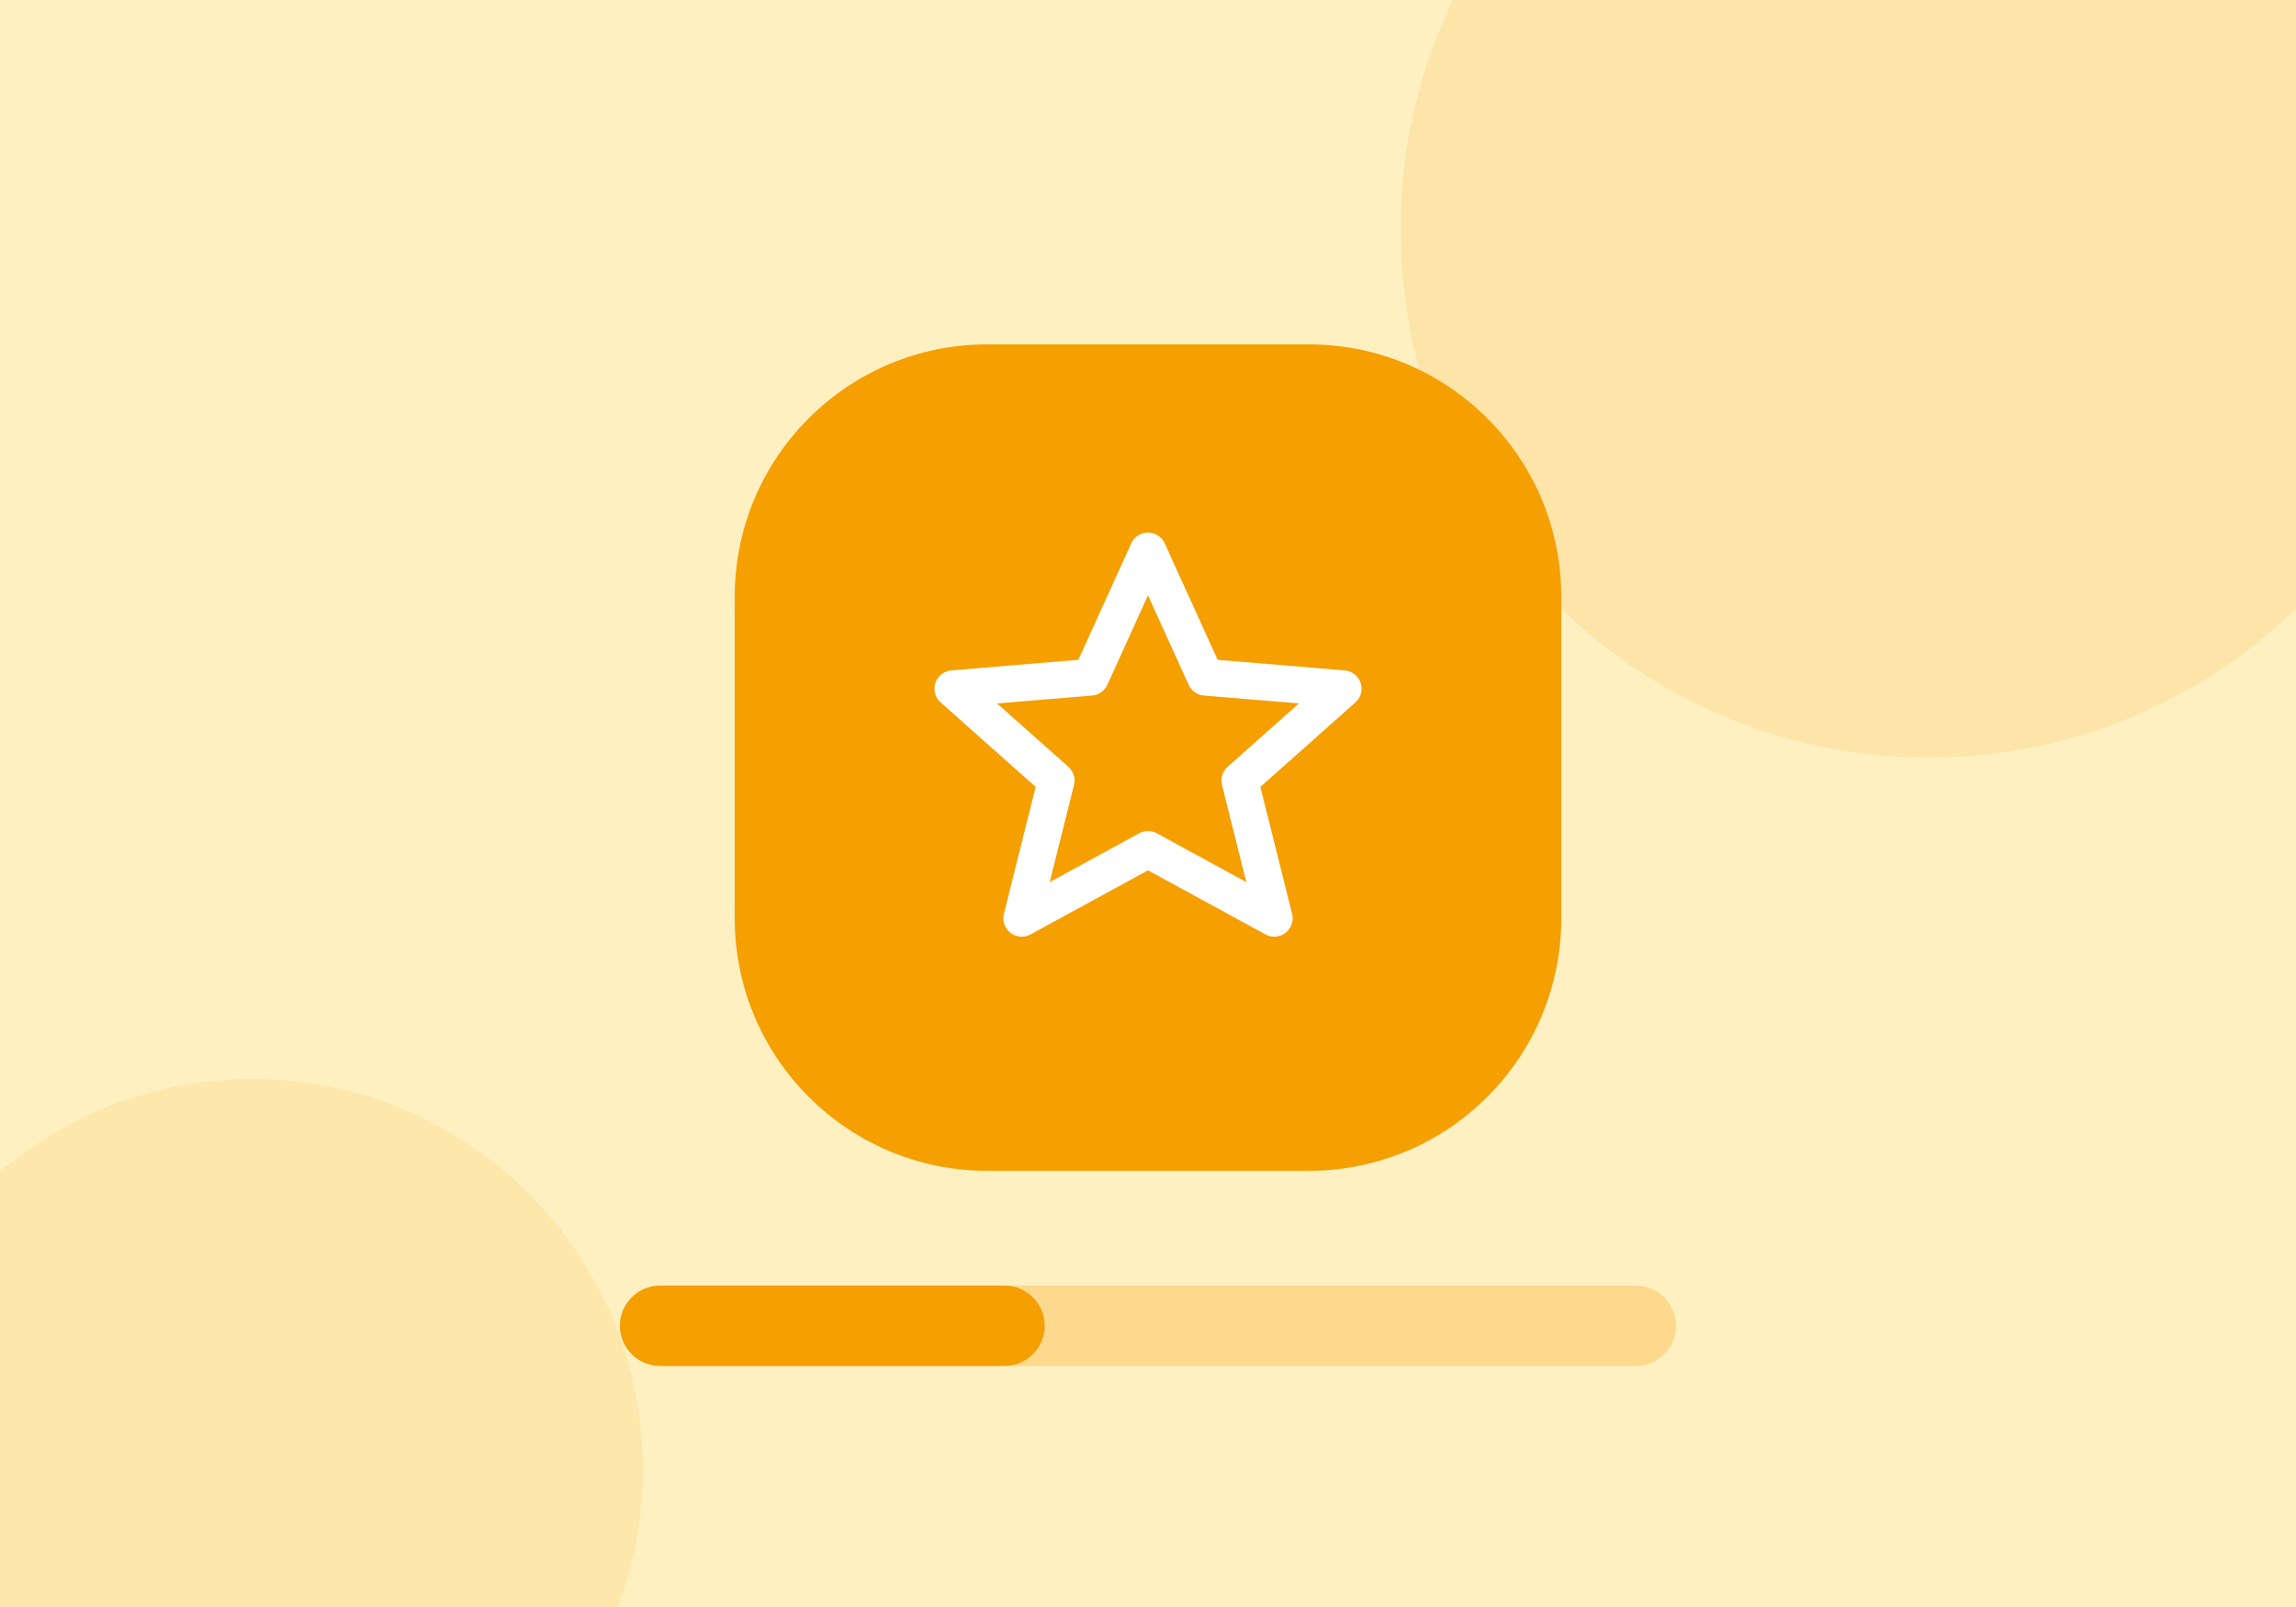
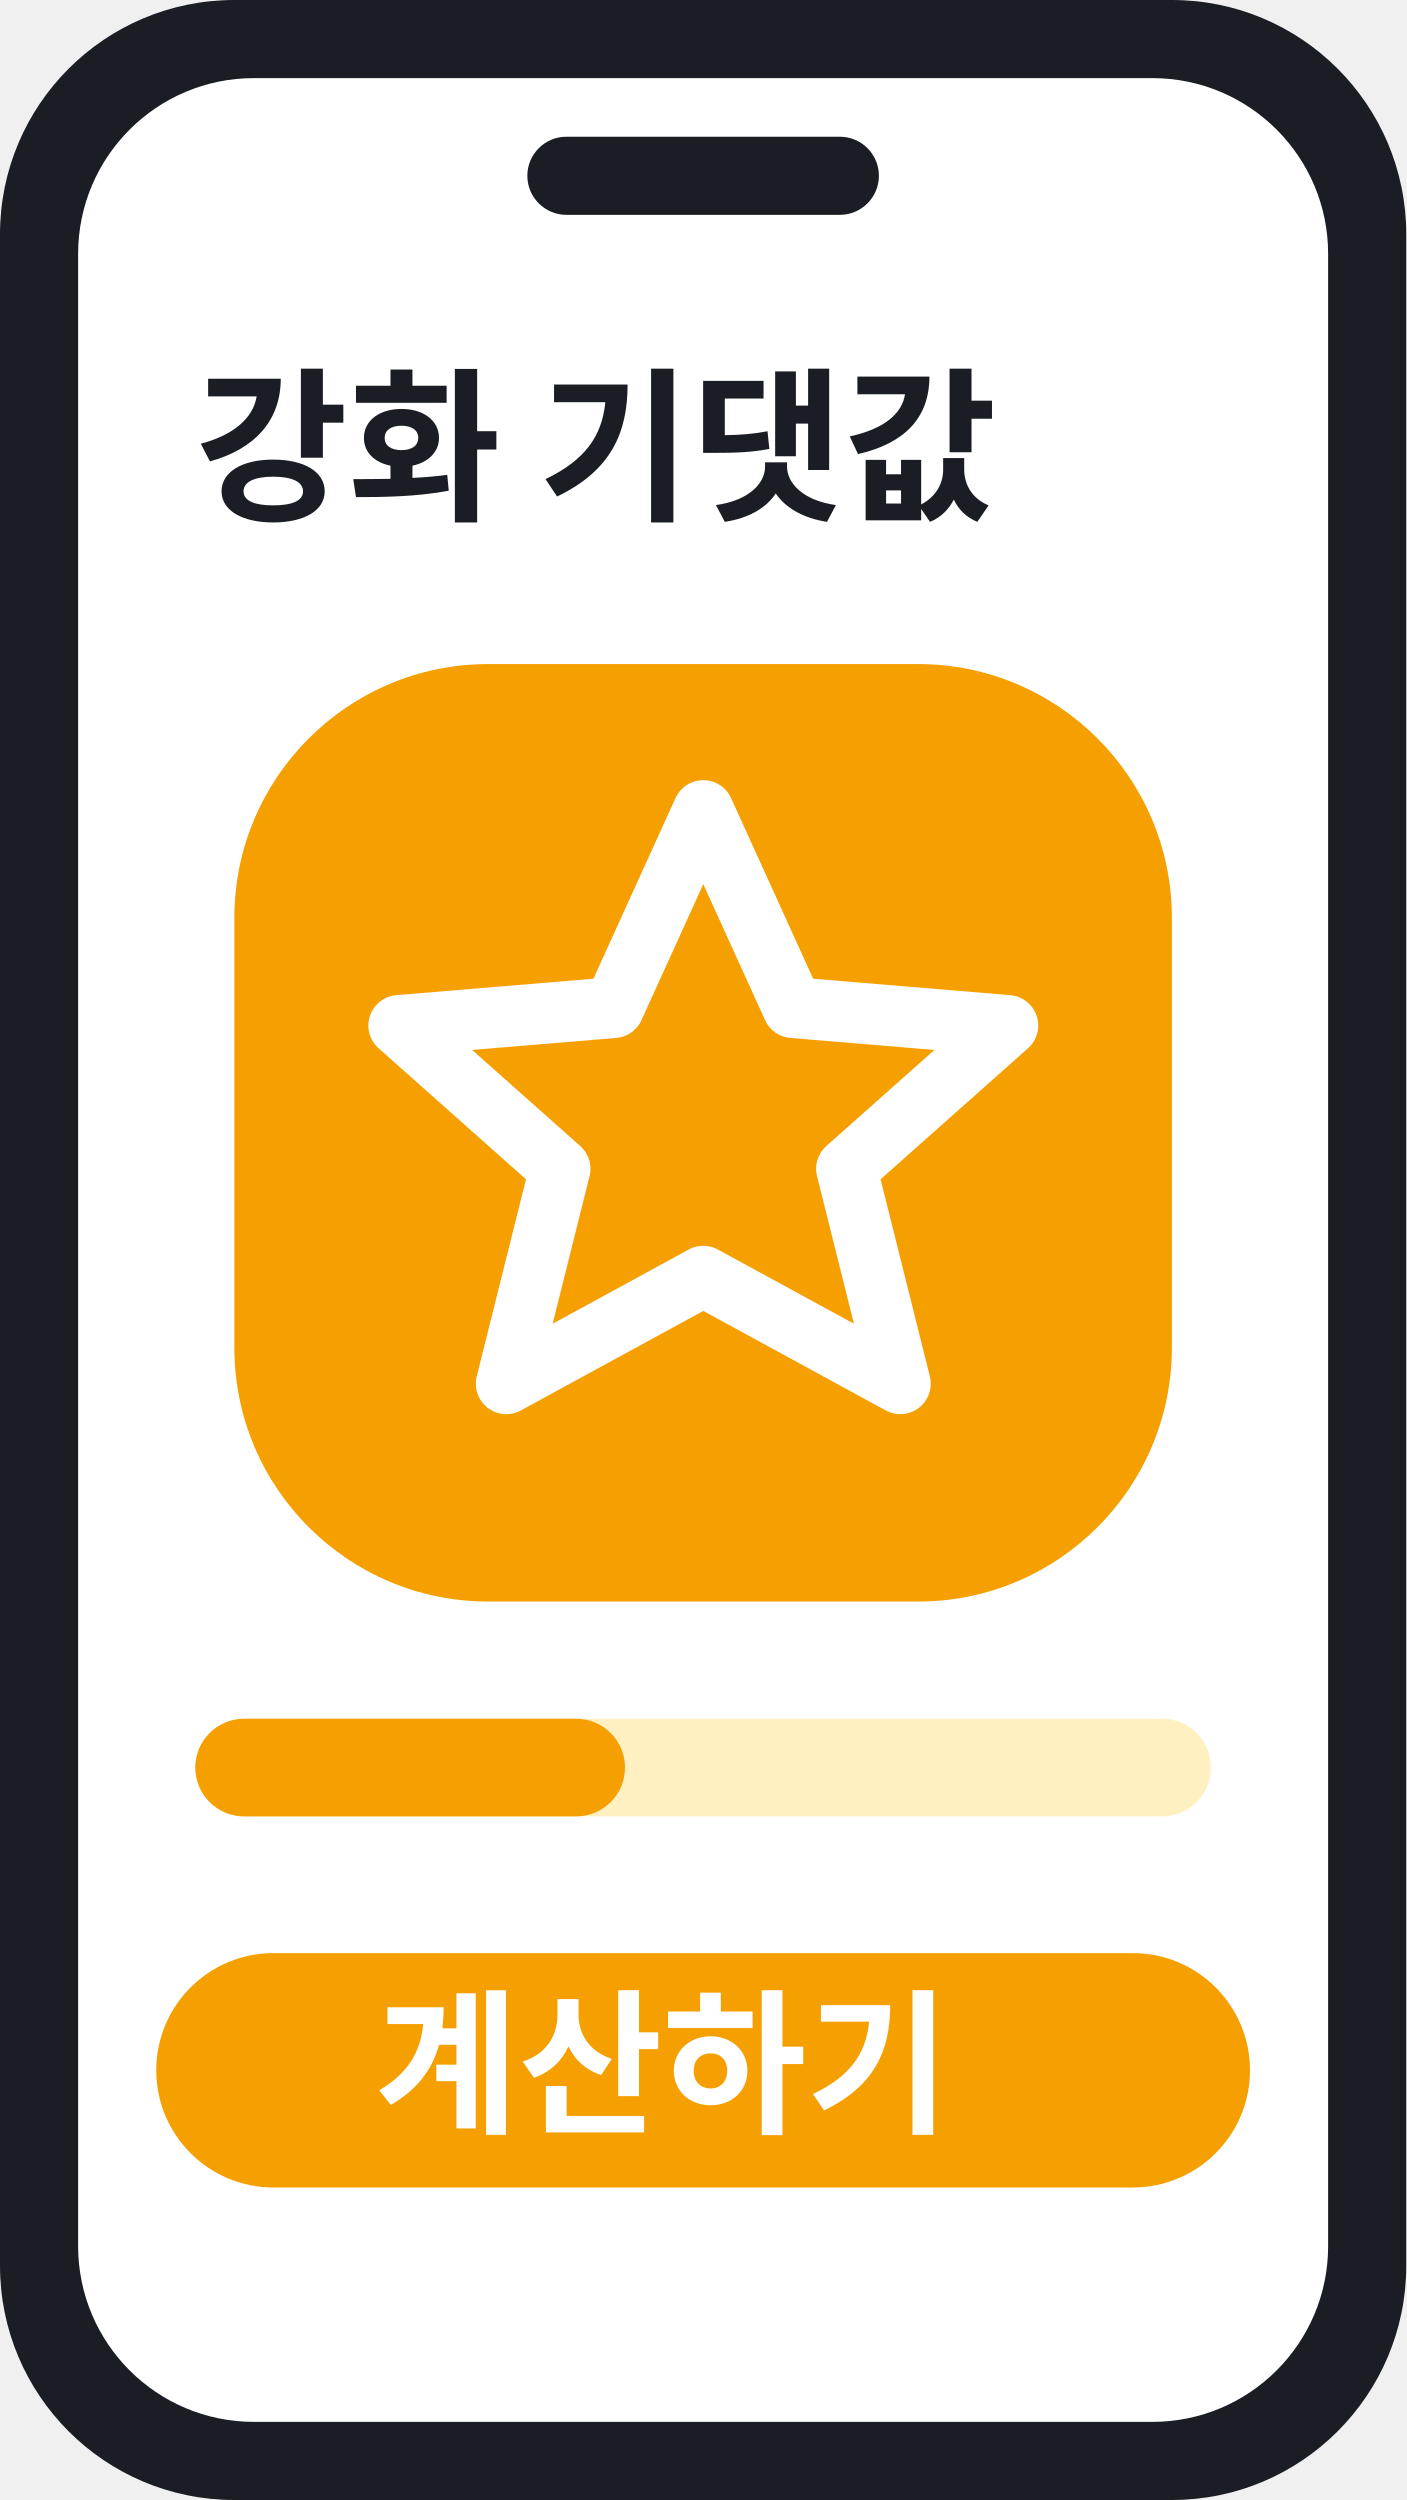
- <svg xmlns="http://www.w3.org/2000/svg" viewBox="0 0 200 140" width="200" height="140">
-   <rect width="200" height="140" fill="#FFF0C2" />
-   <circle cx="168" cy="20" r="46" fill="#F59F00" fill-opacity=".13" />
-   <circle cx="22" cy="128" r="34" fill="#F59F00" fill-opacity=".12" />
-   <rect x="64" y="30" width="72" height="72" rx="22" fill="#F59F00" />
-   <g transform="translate(76 42)" fill="none" stroke="#fff" stroke-width="3.2" stroke-linecap="round" stroke-linejoin="round">
-     <path d="M24 6l5 11 12 1-9 8 3 12-11-6-11 6 3-12-9-8 12-1z" />
+ <svg xmlns="http://www.w3.org/2000/svg" viewBox="64.0 6.0 72.0 128.0" width="72" height="128">
+   <g>
+     <rect x="64" y="6" width="72" height="128" rx="12" fill="#1A1D24" />
+     <rect x="68" y="10" width="64" height="120" rx="9" fill="#fff" />
+     <rect x="91.0" y="13" width="18" height="4" rx="2" fill="#1A1D24" />
+     <text x="74" y="32" font-family="Arial,Helvetica,sans-serif" font-size="8.5" font-weight="700" fill="#1A1D24">강화 기댓값</text>
+     <rect x="76" y="40" width="48" height="48" rx="13" fill="#F59F00" />
+     <g transform="translate(78 42) scale(.917)" fill="none" stroke="#fff" stroke-width="3.4" stroke-linecap="round" stroke-linejoin="round">
+       <path d="M24 6l5 11 12 1-9 8 3 12-11-6-11 6 3-12-9-8 12-1z" />
+     </g>
+     <rect x="74" y="94" width="52" height="5" rx="2.5" fill="#FFF0C2" />
+     <rect x="74" y="94" width="22" height="5" rx="2.5" fill="#F59F00" />
+     <rect x="72" y="106" width="56" height="12" rx="6" fill="#F59F00" />
+     <text x="83.2" y="114.6" font-family="Arial,Helvetica,sans-serif" font-size="8" font-weight="700" fill="#fff">계산하기</text>
  </g>
-   <rect x="54" y="112" width="92" height="7" rx="3.5" fill="#F59F00" fill-opacity=".28" />
-   <rect x="54" y="112" width="37" height="7" rx="3.5" fill="#F59F00" />
</svg>
